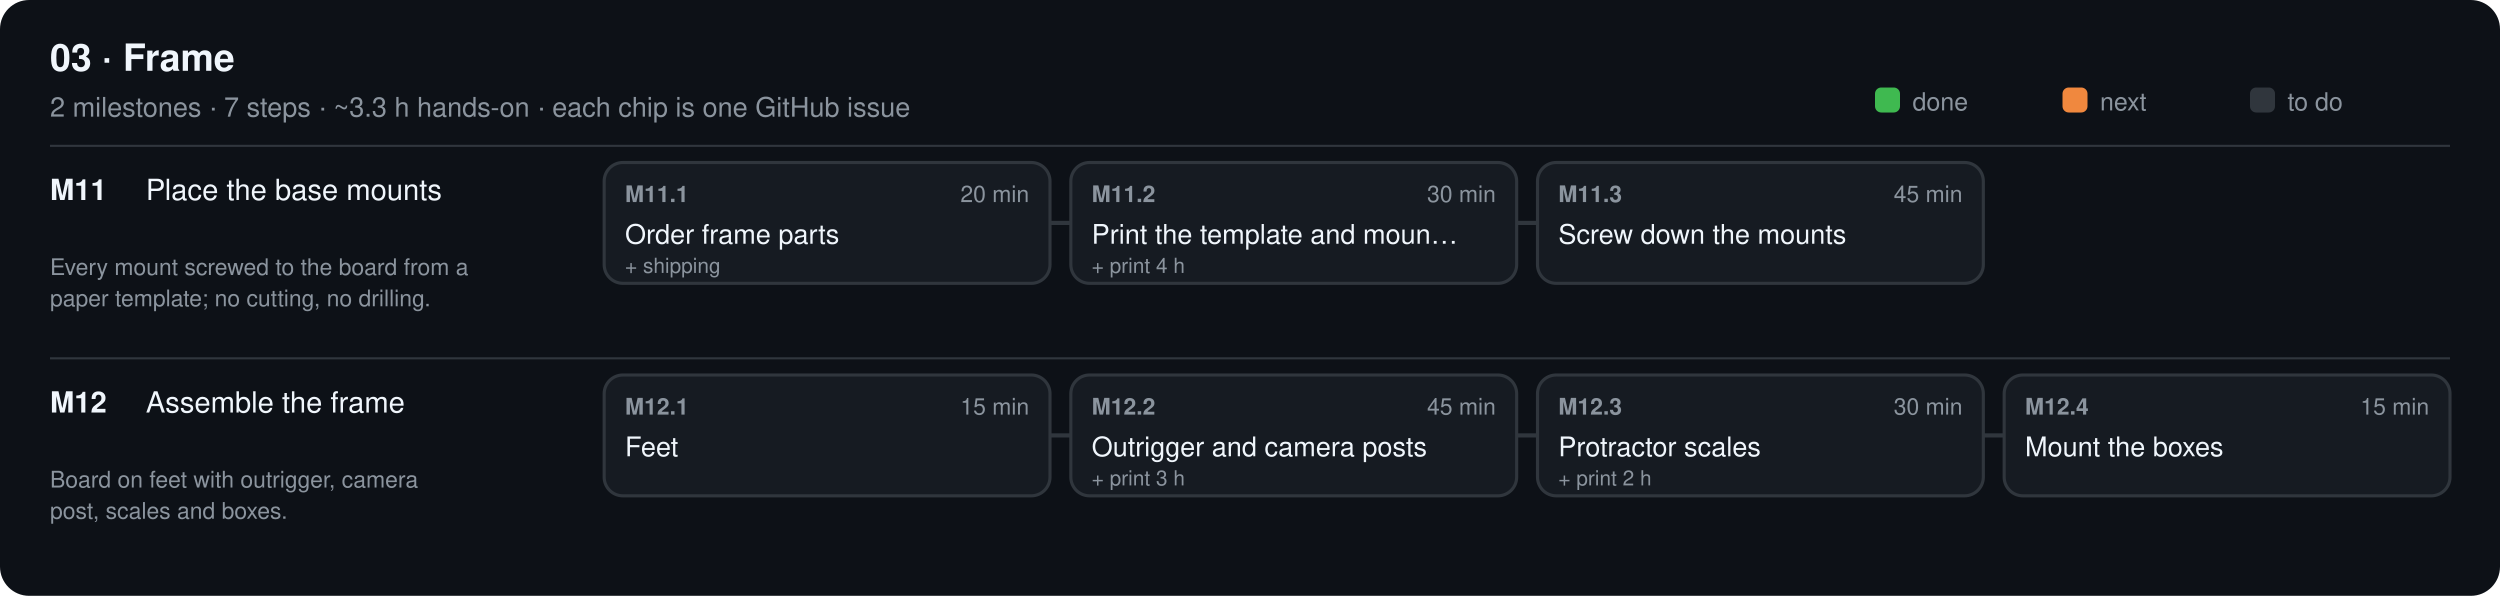
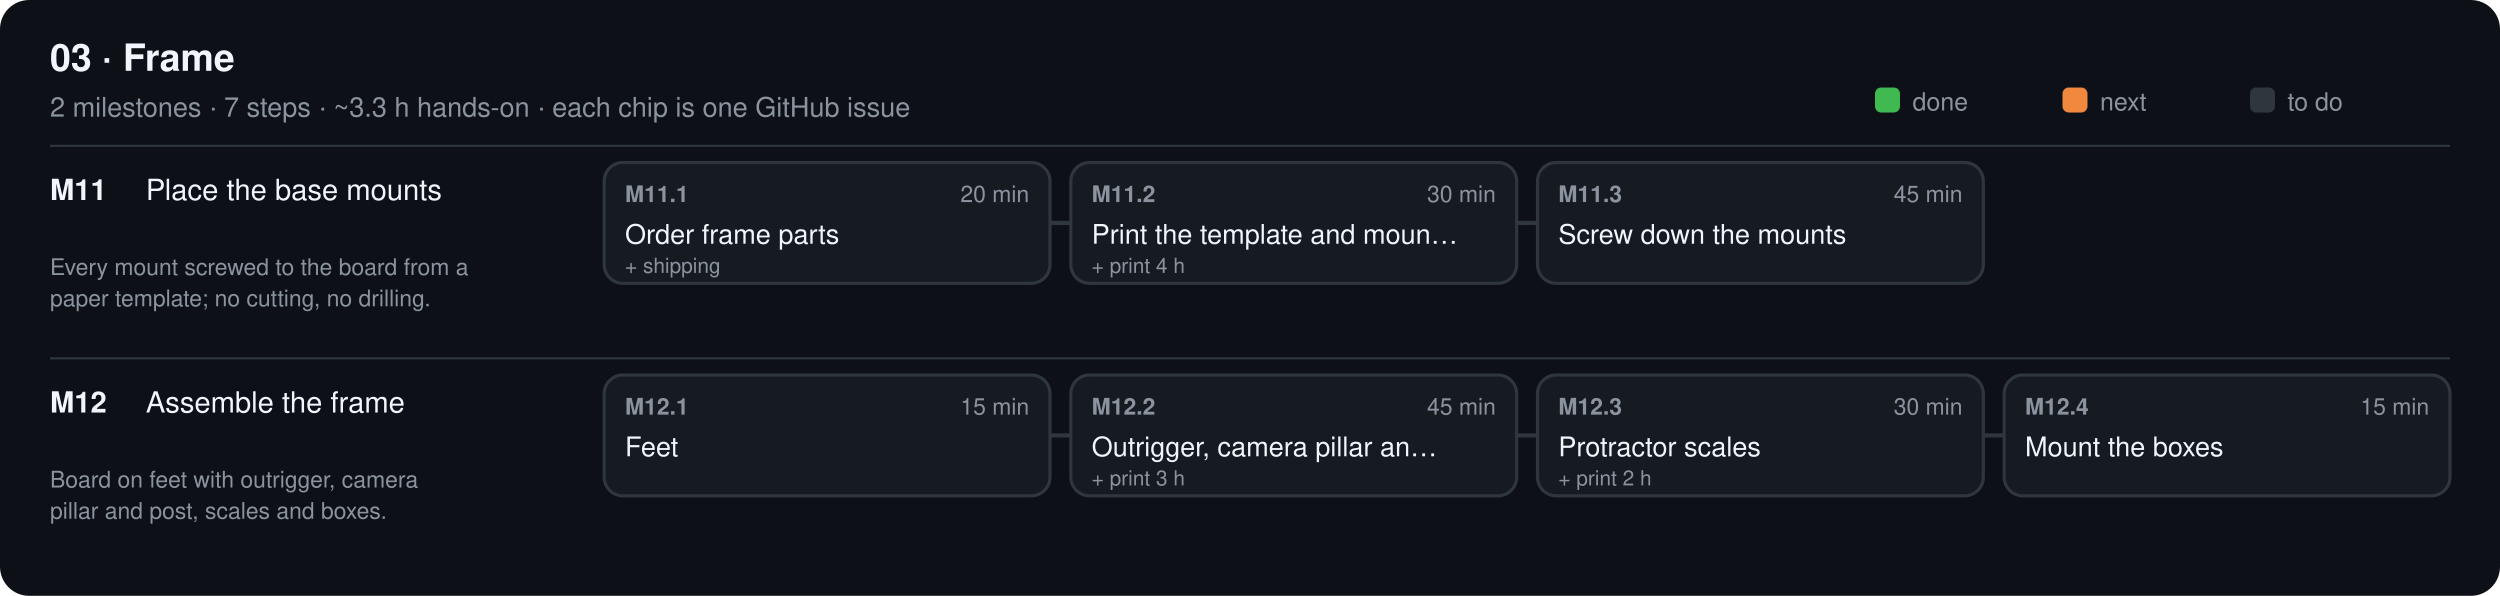
<svg xmlns="http://www.w3.org/2000/svg" viewBox="0 0 1200 286" font-family="Segoe UI,Helvetica,Arial,sans-serif">
  <style>.t{fill:#f0f6fc} .m{fill:#8b949e} .b{font-weight:600}</style>
  <rect width="1200" height="286" rx="14" fill="#0d1117" />
  <text x="24" y="34" class="t b" font-size="18">03 · Frame</text>
  <text x="24" y="56" class="m" font-size="13">2 milestones · 7 steps · ~3.3 h hands-on · each chip is one GitHub issue</text>
  <rect x="900" y="42" width="12" height="12" rx="3" fill="#3fb950" />
  <text x="918" y="53" class="m" font-size="12">done</text>
  <rect x="990" y="42" width="12" height="12" rx="3" fill="#f0883e" />
  <text x="1008" y="53" class="m" font-size="12">next</text>
  <rect x="1080" y="42" width="12" height="12" rx="3" fill="#30363d" />
  <text x="1098" y="53" class="m" font-size="12">to do</text>
  <line x1="24" x2="1176" y1="70" y2="70" stroke="#30363d" stroke-width="1" />
  <text x="24" y="96" class="t b" font-size="14">M11</text>
  <text x="70" y="96" class="t" font-size="14">Place the base mounts</text>
  <text x="24" y="132" class="m" font-size="11">Every mount screwed to the board from a</text>
  <text x="24" y="147" class="m" font-size="11">paper template; no cutting, no drilling.</text>
  <rect x="290" y="78" width="214" height="58" rx="9" fill="#161b22" stroke="#30363d" stroke-width="1.5" />
  <text x="300" y="97" fill="#8b949e" font-size="11" class="b">M11.1</text>
  <text x="494" y="97" class="m" font-size="11" text-anchor="end">20 min</text>
  <text x="300" y="117" class="t" font-size="13">Order frame parts</text>
  <text x="300" y="131" class="m" font-size="10">+ shipping</text>
  <rect x="514" y="78" width="214" height="58" rx="9" fill="#161b22" stroke="#30363d" stroke-width="1.5" />
  <text x="524" y="97" fill="#8b949e" font-size="11" class="b">M11.2</text>
  <text x="718" y="97" class="m" font-size="11" text-anchor="end">30 min</text>
  <text x="524" y="117" class="t" font-size="13">Print the template and moun…</text>
  <text x="524" y="131" class="m" font-size="10">+ print 4 h</text>
  <line x1="504" x2="514" y1="107.0" y2="107.0" stroke="#30363d" stroke-width="2" />
  <rect x="738" y="78" width="214" height="58" rx="9" fill="#161b22" stroke="#30363d" stroke-width="1.5" />
  <text x="748" y="97" fill="#8b949e" font-size="11" class="b">M11.3</text>
  <text x="942" y="97" class="m" font-size="11" text-anchor="end">45 min</text>
  <text x="748" y="117" class="t" font-size="13">Screw down the mounts</text>
  <line x1="728" x2="738" y1="107.0" y2="107.0" stroke="#30363d" stroke-width="2" />
  <line x1="24" x2="1176" y1="172" y2="172" stroke="#30363d" stroke-width="1" />
  <text x="24" y="198" class="t b" font-size="14">M12</text>
  <text x="70" y="198" class="t" font-size="14">Assemble the frame</text>
  <text x="24" y="234" class="m" font-size="11">Board on feet with outrigger, camera</text>
-   <text x="24" y="249" class="m" font-size="11">post, scales and boxes.</text>
+   <text x="24" y="249" class="m" font-size="11">pillar and post, scales and boxes.</text>
  <rect x="290" y="180" width="214" height="58" rx="9" fill="#161b22" stroke="#30363d" stroke-width="1.5" />
  <text x="300" y="199" fill="#8b949e" font-size="11" class="b">M12.1</text>
  <text x="494" y="199" class="m" font-size="11" text-anchor="end">15 min</text>
  <text x="300" y="219" class="t" font-size="13">Feet</text>
  <rect x="514" y="180" width="214" height="58" rx="9" fill="#161b22" stroke="#30363d" stroke-width="1.5" />
  <text x="524" y="199" fill="#8b949e" font-size="11" class="b">M12.2</text>
  <text x="718" y="199" class="m" font-size="11" text-anchor="end">45 min</text>
-   <text x="524" y="219" class="t" font-size="13">Outrigger and camera posts</text>
+   <text x="524" y="219" class="t" font-size="13">Outrigger, camera pillar an…</text>
  <text x="524" y="233" class="m" font-size="10">+ print 3 h</text>
  <line x1="504" x2="514" y1="209.0" y2="209.0" stroke="#30363d" stroke-width="2" />
  <rect x="738" y="180" width="214" height="58" rx="9" fill="#161b22" stroke="#30363d" stroke-width="1.5" />
  <text x="748" y="199" fill="#8b949e" font-size="11" class="b">M12.3</text>
  <text x="942" y="199" class="m" font-size="11" text-anchor="end">30 min</text>
  <text x="748" y="219" class="t" font-size="13">Protractor scales</text>
  <text x="748" y="233" class="m" font-size="10">+ print 2 h</text>
  <line x1="728" x2="738" y1="209.0" y2="209.0" stroke="#30363d" stroke-width="2" />
  <rect x="962" y="180" width="214" height="58" rx="9" fill="#161b22" stroke="#30363d" stroke-width="1.5" />
  <text x="972" y="199" fill="#8b949e" font-size="11" class="b">M12.4</text>
  <text x="1166" y="199" class="m" font-size="11" text-anchor="end">15 min</text>
  <text x="972" y="219" class="t" font-size="13">Mount the boxes</text>
  <line x1="952" x2="962" y1="209.0" y2="209.0" stroke="#30363d" stroke-width="2" />
</svg>
